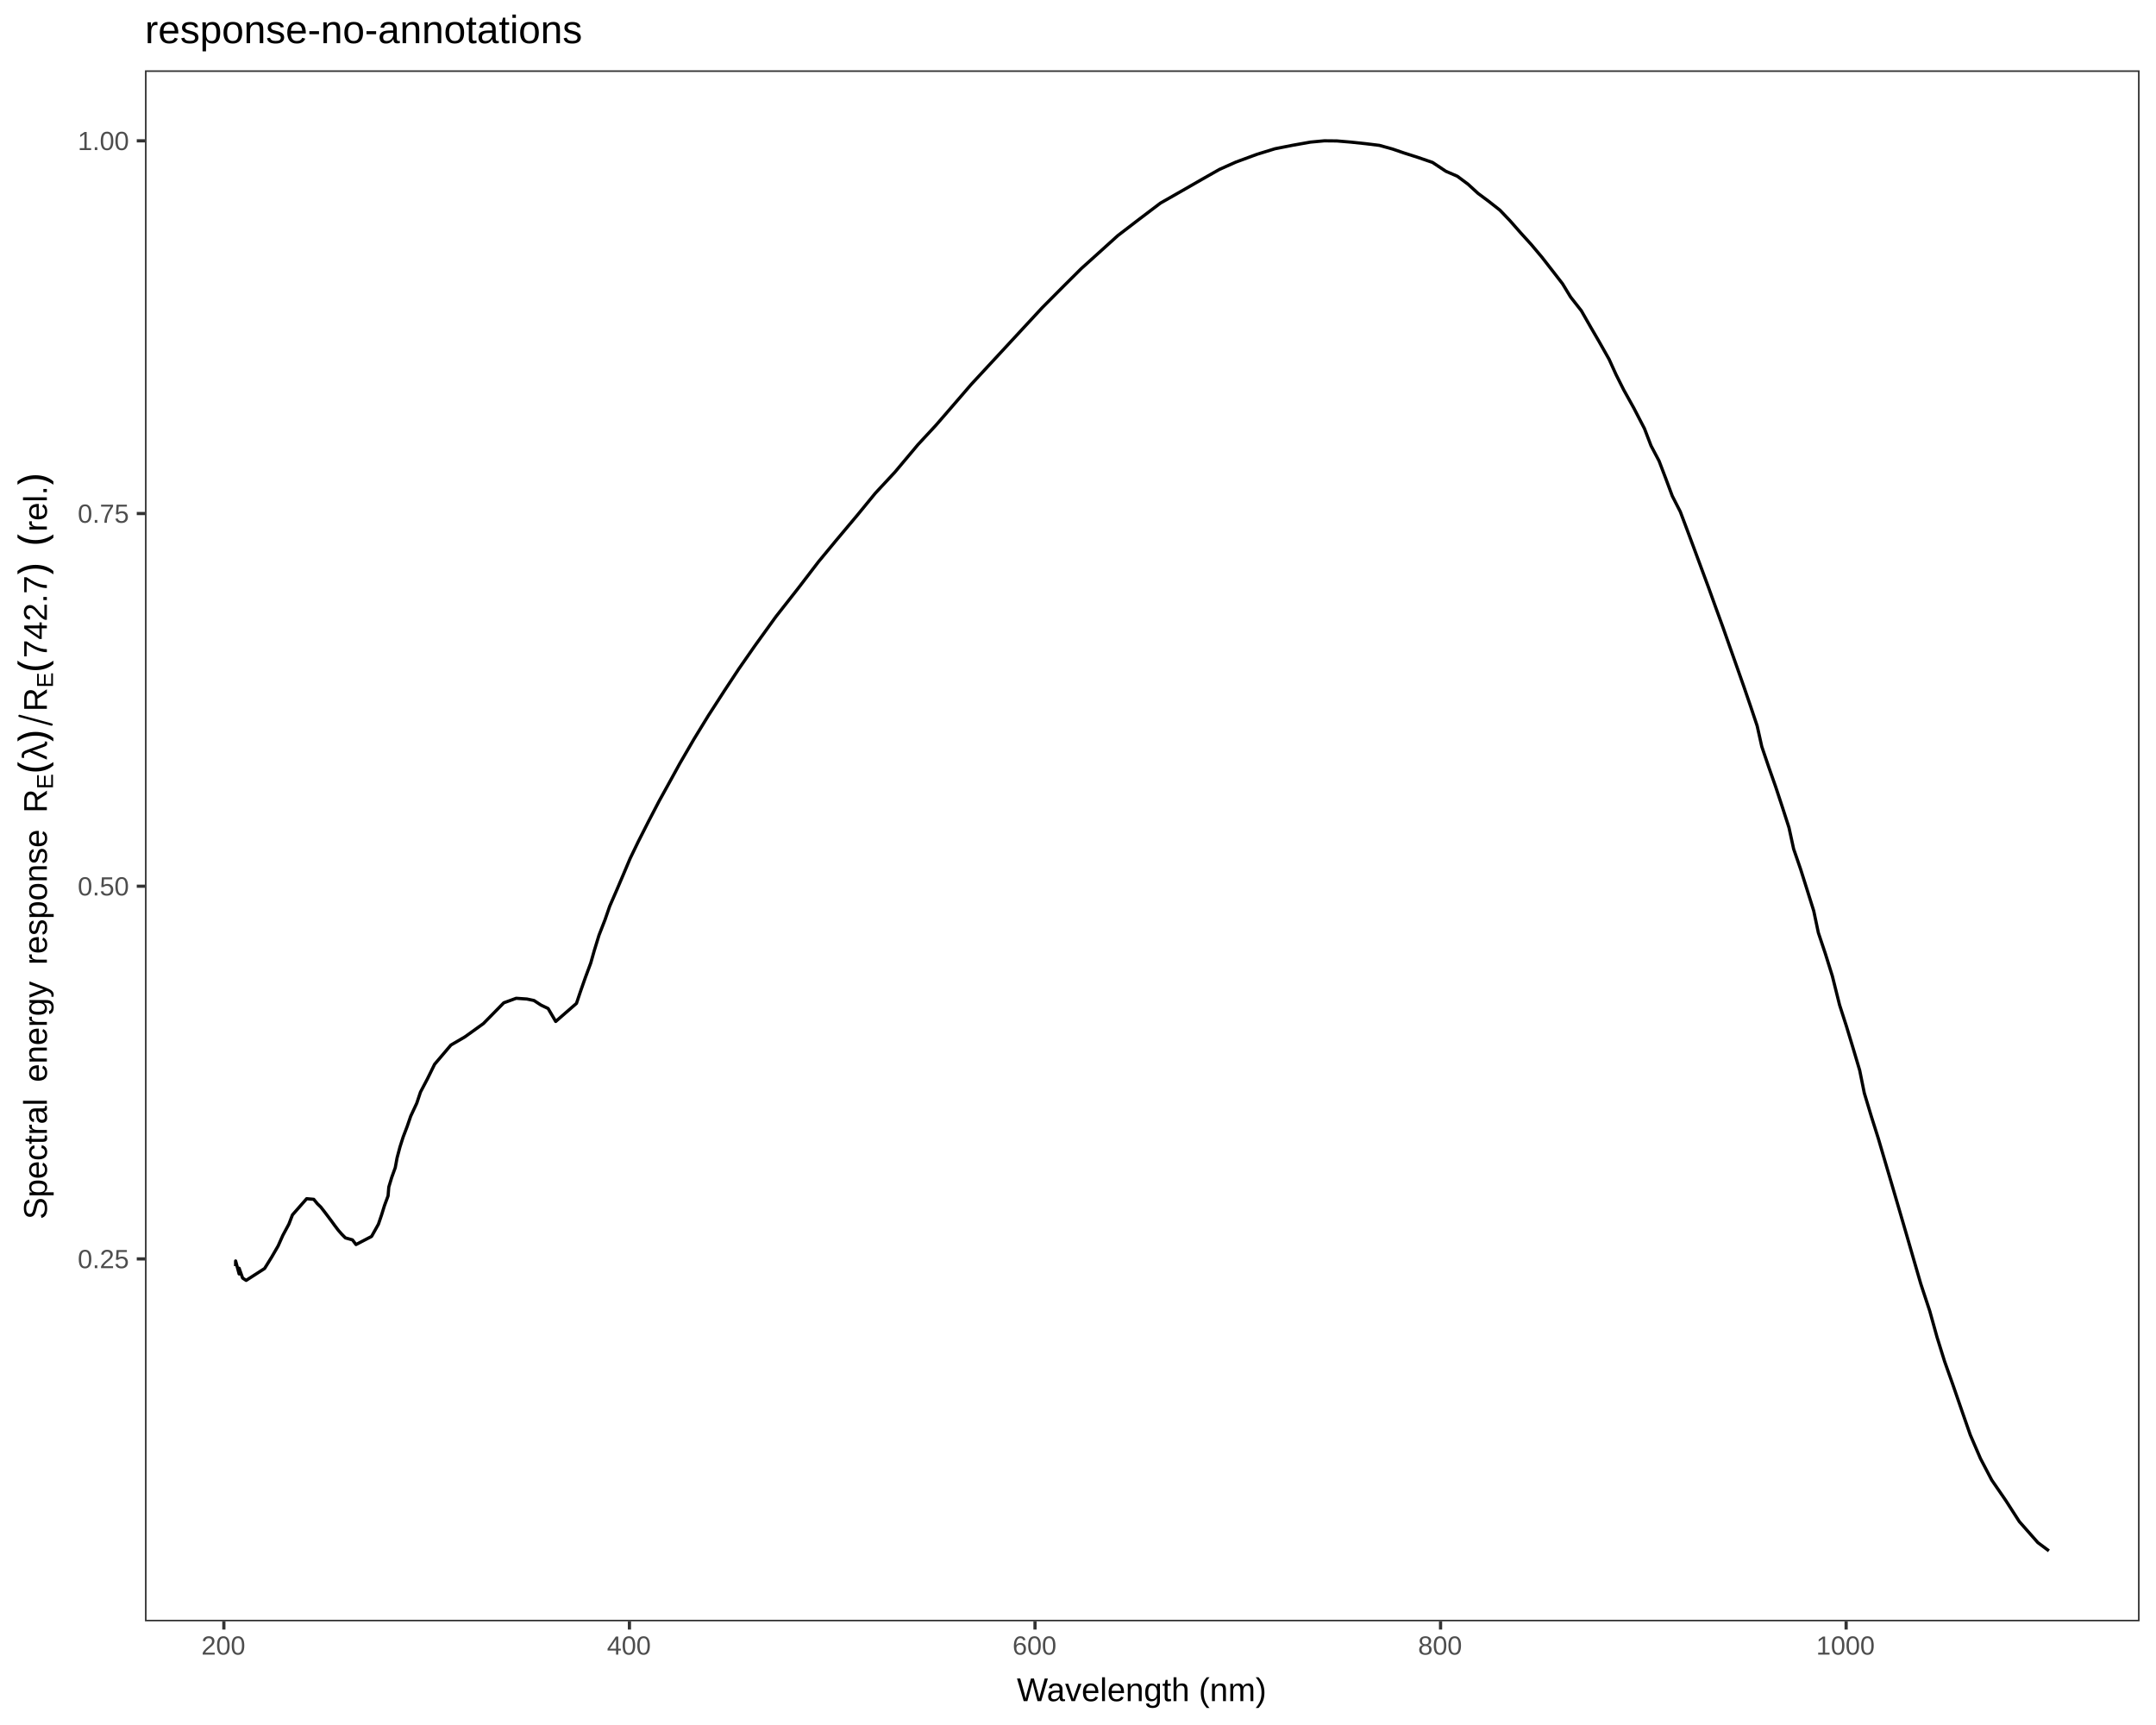
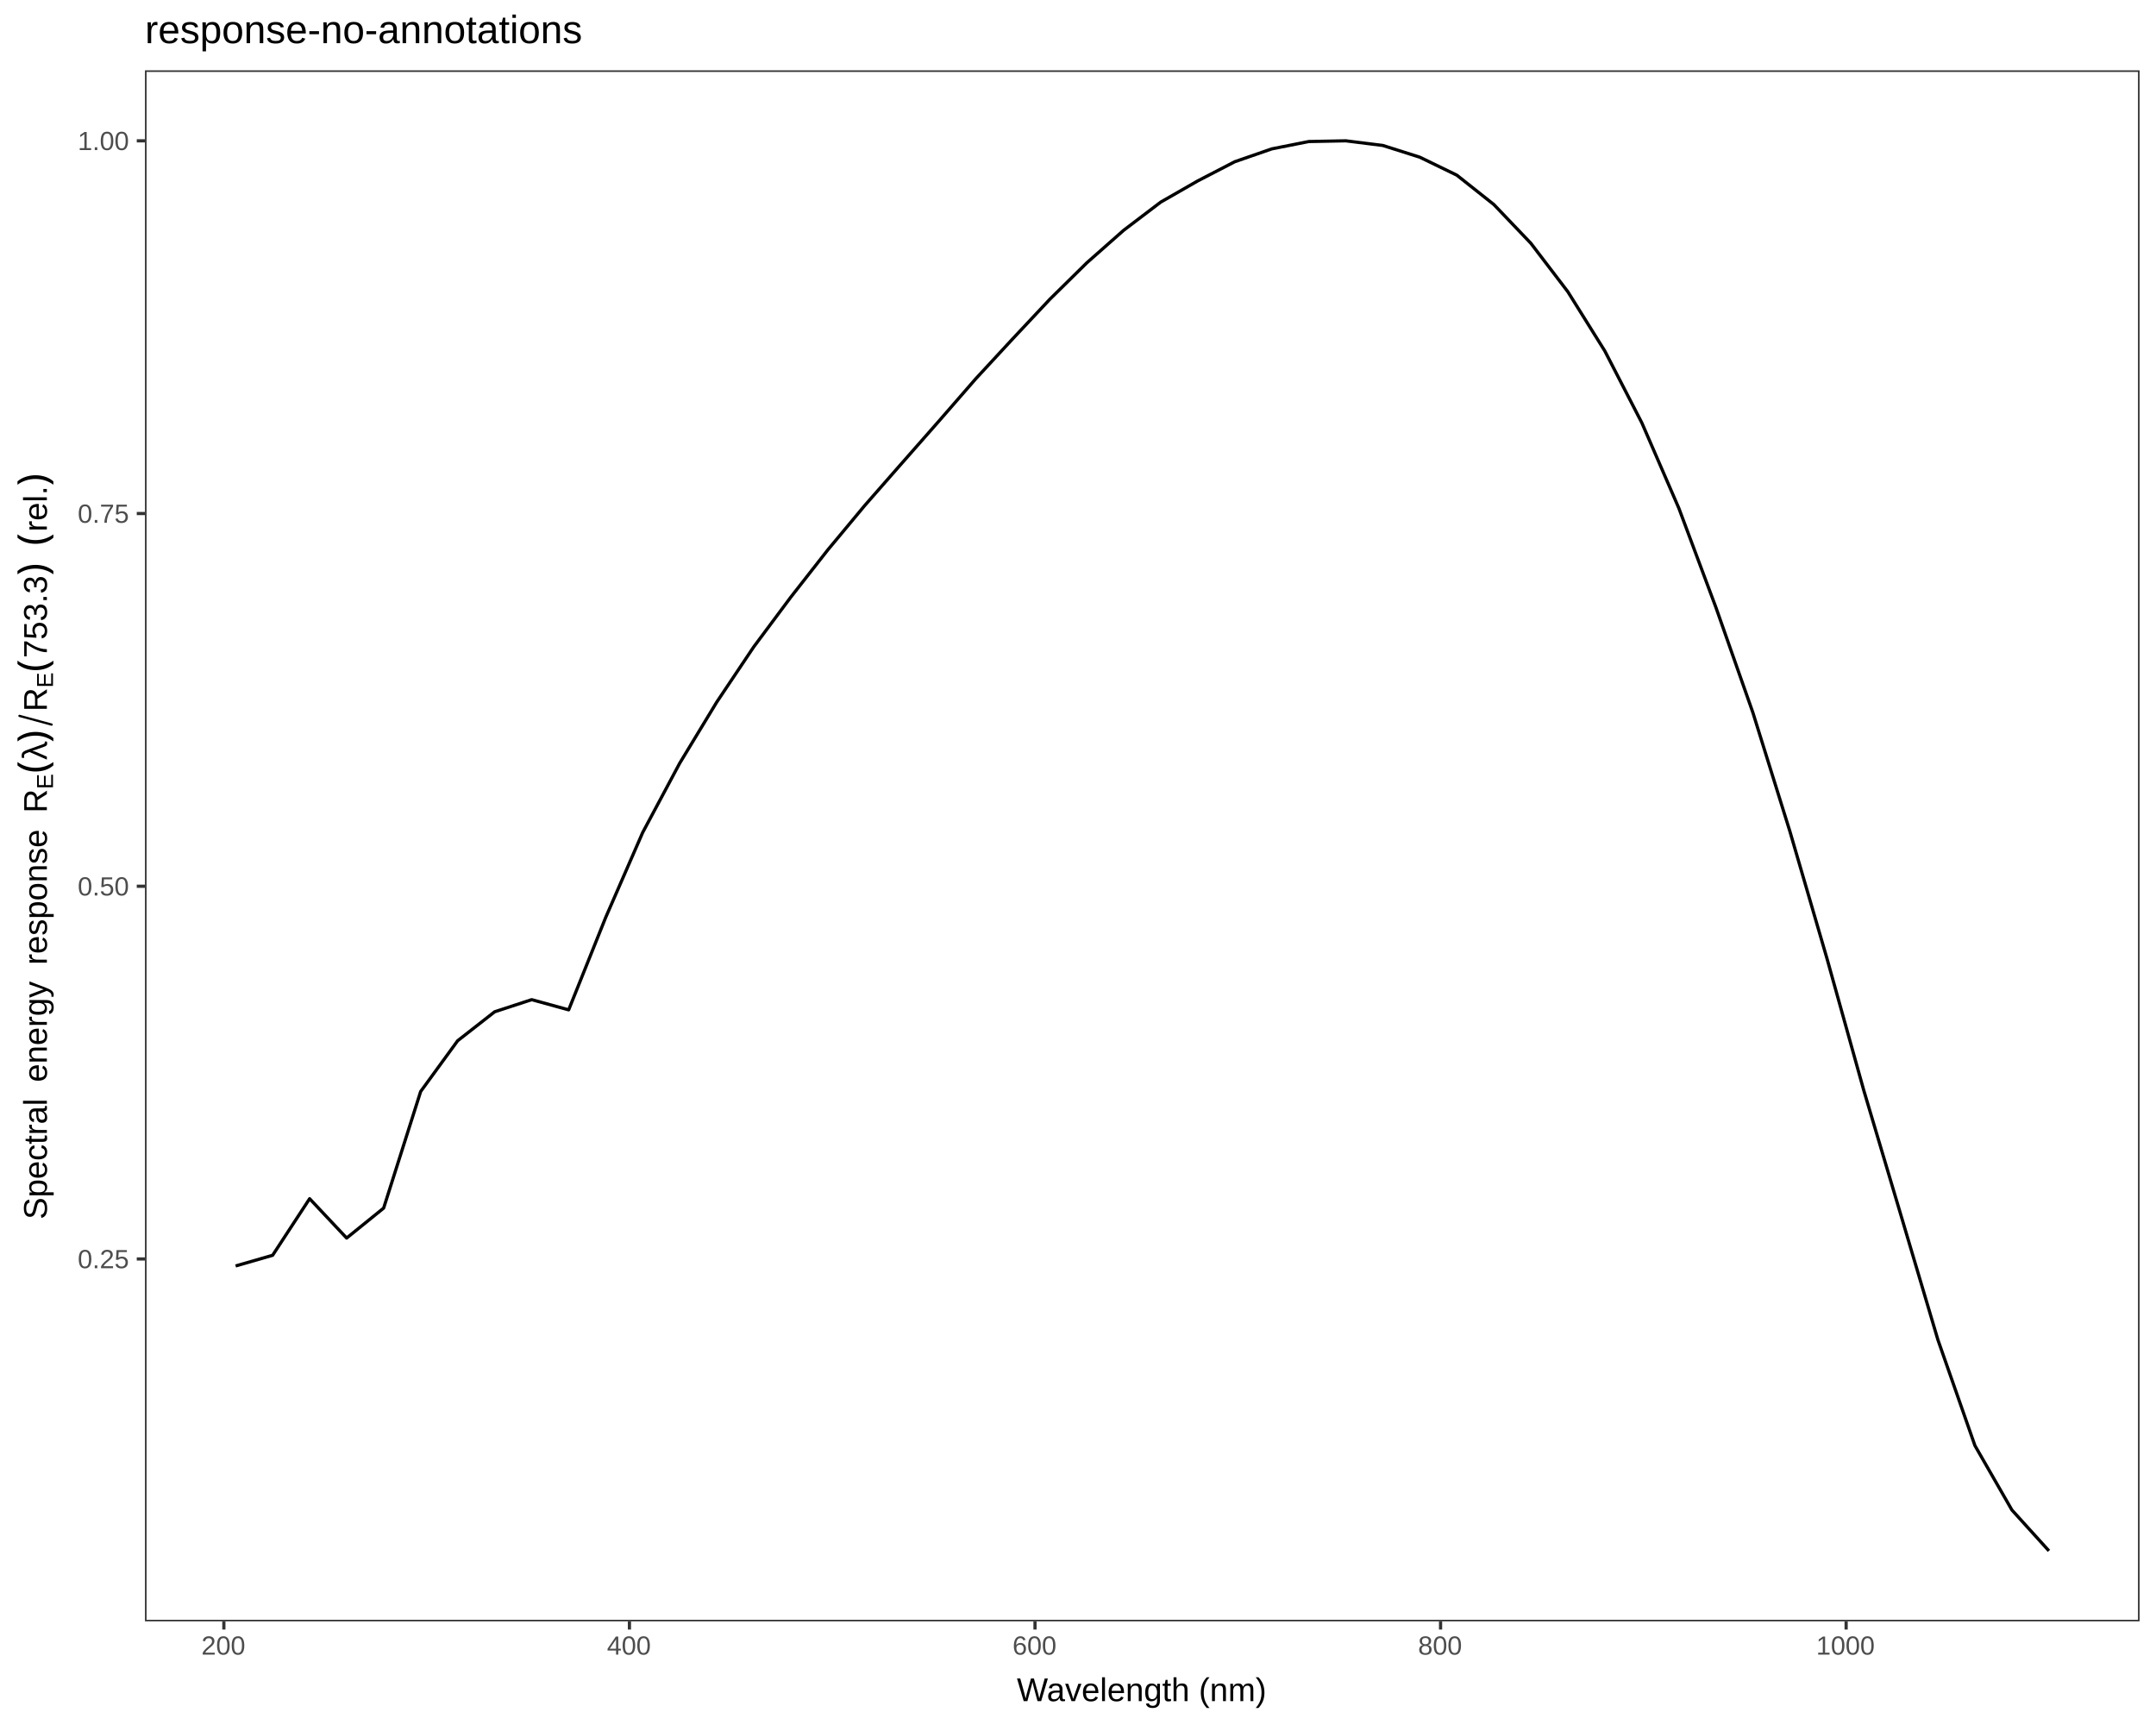
<svg xmlns="http://www.w3.org/2000/svg" viewBox="0 0 720.00 576.00">
  <defs>
    <style type="text/css">
    line, polyline, path, rect, circle {
      fill: none;
      stroke: #000000;
      stroke-linecap: round;
      stroke-linejoin: round;
      stroke-miterlimit: 10.00;
    }
  </style>
  </defs>
  <rect width="100%" height="100%" style="stroke: none; fill: #FFFFFF;" />
  <rect x="0.00" y="0.00" width="720.00" height="576.00" style="stroke-width: 1.07; stroke: #FFFFFF; fill: #FFFFFF;" />
  <defs>
    <clipPath id="cpNDguNDA3fDcxNC41MjF8NTQxLjM5MXwyMy40NzY3">
      <rect x="48.41" y="23.48" width="666.11" height="517.91" />
    </clipPath>
  </defs>
  <rect x="48.41" y="23.48" width="666.11" height="517.91" style="stroke-width: 1.07; stroke: none; fill: #FFFFFF;" clip-path="url(#cpNDguNDA3fDcxNC41MjF8NTQxLjM5MXwyMy40NzY3)" />
-   <polyline points="78.68,422.78 78.69,421.05 79.85,425.38 79.86,423.48 81.02,426.76 82.20,427.54 88.36,423.57 90.73,419.75 92.89,416.02 94.45,412.51 96.47,408.76 97.66,405.67 102.41,400.26 104.78,400.47 105.95,401.90 107.13,403.05 108.30,404.55 109.47,406.09 110.65,407.67 111.82,409.27 113.00,410.83 114.17,412.16 115.35,413.35 117.71,414.01 118.89,415.57 124.09,412.86 126.37,408.79 127.43,405.67 128.40,402.55 129.60,399.31 129.84,396.39 130.80,393.20 132.00,389.89 132.60,386.64 133.57,382.99 134.63,379.67 135.97,376.16 137.16,372.70 139.18,368.37 140.42,364.66 142.76,360.21 145.14,355.37 150.59,348.95 155.22,346.25 161.43,341.79 168.24,334.85 172.38,333.34 175.95,333.58 178.32,334.08 180.68,335.62 183.04,336.75 184.22,338.76 185.58,341.08 192.51,335.05 193.93,330.84 195.49,326.40 197.28,321.57 198.48,317.35 200.04,312.28 202.06,307.09 203.62,302.58 206.00,297.12 208.21,291.92 210.44,286.64 213.14,281.05 216.57,274.29 220.11,267.50 223.66,261.07 227.04,254.91 231.80,246.72 236.55,238.96 241.96,230.58 246.71,223.38 252.02,215.74 259.09,205.94 266.56,196.43 273.35,187.56 279.28,180.39 286.40,171.91 292.33,164.67 298.83,157.68 306.56,148.46 312.49,142.07 318.43,135.21 324.36,128.33 330.29,121.93 336.22,115.52 342.15,109.11 348.08,102.71 354.96,95.79 361.12,89.66 367.05,84.32 373.31,78.66 380.42,73.21 387.53,67.82 394.35,63.93 401.46,59.85 407.23,56.57 412.70,54.13 419.81,51.51 425.78,49.67 431.70,48.50 437.62,47.45 442.26,47.02 446.44,47.06 451.18,47.46 455.91,47.96 460.65,48.54 465.06,49.77 468.94,51.10 473.34,52.50 478.41,54.24 482.81,57.17 486.69,58.85 490.24,61.50 493.60,64.58 497.14,67.21 500.89,70.16 504.24,73.67 507.79,77.71 511.35,81.63 514.90,85.85 518.43,90.38 521.82,94.76 524.49,99.16 528.09,103.76 531.27,109.33 533.95,113.94 537.36,119.97 539.69,125.10 542.24,130.18 545.63,136.28 549.18,143.13 551.37,148.85 554.05,153.92 556.27,159.74 558.46,165.62 561.14,170.86 563.50,177.13 565.86,183.46 568.22,189.84 570.59,196.23 572.95,202.79 575.32,209.29 577.67,215.96 580.03,222.64 582.40,229.38 584.62,235.86 586.81,242.39 588.35,249.29 590.71,256.24 593.02,262.82 595.24,269.55 597.43,276.34 598.98,283.45 601.30,290.18 603.51,297.18 605.70,304.16 607.24,311.45 609.56,318.38 611.92,325.93 614.33,335.58 616.64,342.74 618.86,350.05 621.05,357.41 622.59,365.00 624.95,372.83 627.28,380.19 629.63,388.19 631.99,396.19 634.35,404.25 636.72,412.36 639.08,420.53 641.45,428.70 644.45,437.78 646.89,446.54 649.40,454.59 652.08,462.13 655.31,471.48 657.99,479.16 661.39,487.05 665.14,494.21 669.87,501.09 674.35,508.07 680.53,515.08 684.24,517.85 " style="stroke-width: 1.07; stroke-linecap: butt;" clip-path="url(#cpNDguNDA3fDcxNC41MjF8NTQxLjM5MXwyMy40NzY3)" />
+   <polyline points="78.68,422.72 91.04,419.16 103.40,400.26 115.76,413.40 128.12,403.40 140.48,364.47 152.83,347.52 165.19,337.85 177.55,333.80 189.91,337.20 202.27,306.35 214.63,277.98 226.98,254.86 239.34,234.47 251.70,216.02 264.06,199.43 276.42,183.65 288.78,168.80 301.13,154.72 313.49,140.68 325.85,126.48 338.21,113.12 350.57,99.95 362.93,87.77 375.28,76.87 387.64,67.48 400.00,60.40 412.36,54.00 424.72,49.71 437.08,47.26 449.43,47.02 461.79,48.57 474.15,52.49 486.51,58.49 498.87,68.29 511.23,81.23 523.58,97.41 535.94,117.21 548.30,141.20 560.66,169.71 573.02,202.79 585.38,237.95 597.73,277.58 610.09,319.95 622.45,364.22 634.81,405.74 647.17,447.39 659.53,482.70 671.88,504.21 684.24,517.85 " style="stroke-width: 1.07; stroke-linecap: butt;" clip-path="url(#cpNDguNDA3fDcxNC41MjF8NTQxLjM5MXwyMy40NzY3)" />
  <rect x="48.41" y="23.48" width="666.11" height="517.91" style="stroke-width: 1.07; stroke: #333333;" clip-path="url(#cpNDguNDA3fDcxNC41MjF8NTQxLjM5MXwyMy40NzY3)" />
  <defs>
    <clipPath id="cpMHw3MjB8NTc2fDA=">
      <rect x="0.00" y="0.00" width="720.00" height="576.00" />
    </clipPath>
  </defs>
  <g clip-path="url(#cpMHw3MjB8NTc2fDA=)">
-     <text x="25.96" y="423.46" style="font-size: 8.80px; fill: #4D4D4D; font-family: Liberation Sans;" textLength="17.52px" lengthAdjust="spacingAndGlyphs">0.25</text>
-   </g>
-   <g clip-path="url(#cpMHw3MjB8NTc2fDA=)">
-     <text x="25.96" y="299.01" style="font-size: 8.80px; fill: #4D4D4D; font-family: Liberation Sans;" textLength="17.52px" lengthAdjust="spacingAndGlyphs">0.50</text>
-   </g>
-   <g clip-path="url(#cpMHw3MjB8NTc2fDA=)">
-     <text x="25.96" y="174.56" style="font-size: 8.80px; fill: #4D4D4D; font-family: Liberation Sans;" textLength="17.52px" lengthAdjust="spacingAndGlyphs">0.75</text>
+     <text x="25.96" y="423.47" style="font-size: 8.80px; fill: #4D4D4D; font-family: Liberation Sans;" textLength="17.52px" lengthAdjust="spacingAndGlyphs">0.25</text>
+   </g>
+   <g clip-path="url(#cpMHw3MjB8NTc2fDA=)">
+     <text x="25.96" y="299.02" style="font-size: 8.80px; fill: #4D4D4D; font-family: Liberation Sans;" textLength="17.52px" lengthAdjust="spacingAndGlyphs">0.50</text>
+   </g>
+   <g clip-path="url(#cpMHw3MjB8NTc2fDA=)">
+     <text x="25.96" y="174.57" style="font-size: 8.80px; fill: #4D4D4D; font-family: Liberation Sans;" textLength="17.52px" lengthAdjust="spacingAndGlyphs">0.75</text>
  </g>
  <g clip-path="url(#cpMHw3MjB8NTc2fDA=)">
    <text x="25.96" y="50.11" style="font-size: 8.80px; fill: #4D4D4D; font-family: Liberation Sans;" textLength="17.52px" lengthAdjust="spacingAndGlyphs">1.00</text>
  </g>
-   <polyline points="45.67,420.37 48.41,420.37 " style="stroke-width: 1.07; stroke: #333333; stroke-linecap: butt;" clip-path="url(#cpMHw3MjB8NTc2fDA=)" />
-   <polyline points="45.67,295.92 48.41,295.92 " style="stroke-width: 1.07; stroke: #333333; stroke-linecap: butt;" clip-path="url(#cpMHw3MjB8NTc2fDA=)" />
+   <polyline points="45.67,420.38 48.41,420.38 " style="stroke-width: 1.07; stroke: #333333; stroke-linecap: butt;" clip-path="url(#cpMHw3MjB8NTc2fDA=)" />
+   <polyline points="45.67,295.93 48.41,295.93 " style="stroke-width: 1.07; stroke: #333333; stroke-linecap: butt;" clip-path="url(#cpMHw3MjB8NTc2fDA=)" />
  <polyline points="45.67,171.47 48.41,171.47 " style="stroke-width: 1.07; stroke: #333333; stroke-linecap: butt;" clip-path="url(#cpMHw3MjB8NTc2fDA=)" />
  <polyline points="45.67,47.02 48.41,47.02 " style="stroke-width: 1.07; stroke: #333333; stroke-linecap: butt;" clip-path="url(#cpMHw3MjB8NTc2fDA=)" />
  <polyline points="74.76,544.13 74.76,541.39 " style="stroke-width: 1.07; stroke: #333333; stroke-linecap: butt;" clip-path="url(#cpMHw3MjB8NTc2fDA=)" />
  <polyline points="210.20,544.13 210.20,541.39 " style="stroke-width: 1.07; stroke: #333333; stroke-linecap: butt;" clip-path="url(#cpMHw3MjB8NTc2fDA=)" />
  <polyline points="345.64,544.13 345.64,541.39 " style="stroke-width: 1.07; stroke: #333333; stroke-linecap: butt;" clip-path="url(#cpMHw3MjB8NTc2fDA=)" />
  <polyline points="481.08,544.13 481.08,541.39 " style="stroke-width: 1.07; stroke: #333333; stroke-linecap: butt;" clip-path="url(#cpMHw3MjB8NTc2fDA=)" />
  <polyline points="616.52,544.13 616.52,541.39 " style="stroke-width: 1.07; stroke: #333333; stroke-linecap: butt;" clip-path="url(#cpMHw3MjB8NTc2fDA=)" />
  <g clip-path="url(#cpMHw3MjB8NTc2fDA=)">
    <text x="67.25" y="552.51" style="font-size: 8.80px; fill: #4D4D4D; font-family: Liberation Sans;" textLength="15.02px" lengthAdjust="spacingAndGlyphs">200</text>
  </g>
  <g clip-path="url(#cpMHw3MjB8NTc2fDA=)">
    <text x="202.69" y="552.51" style="font-size: 8.80px; fill: #4D4D4D; font-family: Liberation Sans;" textLength="15.02px" lengthAdjust="spacingAndGlyphs">400</text>
  </g>
  <g clip-path="url(#cpMHw3MjB8NTc2fDA=)">
    <text x="338.13" y="552.51" style="font-size: 8.80px; fill: #4D4D4D; font-family: Liberation Sans;" textLength="15.02px" lengthAdjust="spacingAndGlyphs">600</text>
  </g>
  <g clip-path="url(#cpMHw3MjB8NTc2fDA=)">
    <text x="473.57" y="552.51" style="font-size: 8.80px; fill: #4D4D4D; font-family: Liberation Sans;" textLength="15.02px" lengthAdjust="spacingAndGlyphs">800</text>
  </g>
  <g clip-path="url(#cpMHw3MjB8NTc2fDA=)">
    <text x="606.51" y="552.51" style="font-size: 8.80px; fill: #4D4D4D; font-family: Liberation Sans;" textLength="20.02px" lengthAdjust="spacingAndGlyphs">1000</text>
  </g>
  <g clip-path="url(#cpMHw3MjB8NTc2fDA=)">
    <text x="339.59" y="568.04" style="font-size: 11.00px; font-family: Liberation Sans;" textLength="83.75px" lengthAdjust="spacingAndGlyphs">Wavelength (nm)</text>
  </g>
  <g clip-path="url(#cpMHw3MjB8NTc2fDA=)">
    <text transform="translate(15.65,407.18) rotate(-90)" style="font-size: 11.00px; font-family: Liberation Sans;" textLength="7.34px" lengthAdjust="spacingAndGlyphs">S</text>
  </g>
  <g clip-path="url(#cpMHw3MjB8NTc2fDA=)">
    <text transform="translate(15.65,399.84) rotate(-90)" style="font-size: 11.00px; font-family: Liberation Sans;" textLength="6.12px" lengthAdjust="spacingAndGlyphs">p</text>
  </g>
  <g clip-path="url(#cpMHw3MjB8NTc2fDA=)">
    <text transform="translate(15.65,393.73) rotate(-90)" style="font-size: 11.00px; font-family: Liberation Sans;" textLength="6.12px" lengthAdjust="spacingAndGlyphs">e</text>
  </g>
  <g clip-path="url(#cpMHw3MjB8NTc2fDA=)">
    <text transform="translate(15.65,387.61) rotate(-90)" style="font-size: 11.00px; font-family: Liberation Sans;" textLength="5.50px" lengthAdjust="spacingAndGlyphs">c</text>
  </g>
  <g clip-path="url(#cpMHw3MjB8NTc2fDA=)">
    <text transform="translate(15.65,382.11) rotate(-90)" style="font-size: 11.00px; font-family: Liberation Sans;" textLength="3.06px" lengthAdjust="spacingAndGlyphs">t</text>
  </g>
  <g clip-path="url(#cpMHw3MjB8NTc2fDA=)">
    <text transform="translate(15.65,379.05) rotate(-90)" style="font-size: 11.00px; font-family: Liberation Sans;" textLength="3.66px" lengthAdjust="spacingAndGlyphs">r</text>
  </g>
  <g clip-path="url(#cpMHw3MjB8NTc2fDA=)">
    <text transform="translate(15.65,375.39) rotate(-90)" style="font-size: 11.00px; font-family: Liberation Sans;" textLength="6.12px" lengthAdjust="spacingAndGlyphs">a</text>
  </g>
  <g clip-path="url(#cpMHw3MjB8NTc2fDA=)">
    <text transform="translate(15.65,369.27) rotate(-90)" style="font-size: 11.00px; font-family: Liberation Sans;" textLength="2.44px" lengthAdjust="spacingAndGlyphs">l</text>
  </g>
  <g clip-path="url(#cpMHw3MjB8NTc2fDA=)">
    <text transform="translate(15.65,366.83) rotate(-90)" style="font-size: 11.00px; font-family: Symbola;" textLength="2.75px" lengthAdjust="spacingAndGlyphs"> </text>
  </g>
  <g clip-path="url(#cpMHw3MjB8NTc2fDA=)">
    <text transform="translate(15.65,364.08) rotate(-90)" style="font-size: 11.00px; font-family: Symbola;" textLength="2.75px" lengthAdjust="spacingAndGlyphs"> </text>
  </g>
  <g clip-path="url(#cpMHw3MjB8NTc2fDA=)">
    <text transform="translate(15.65,361.33) rotate(-90)" style="font-size: 11.00px; font-family: Liberation Sans;" textLength="6.12px" lengthAdjust="spacingAndGlyphs">e</text>
  </g>
  <g clip-path="url(#cpMHw3MjB8NTc2fDA=)">
    <text transform="translate(15.65,355.21) rotate(-90)" style="font-size: 11.00px; font-family: Liberation Sans;" textLength="6.12px" lengthAdjust="spacingAndGlyphs">n</text>
  </g>
  <g clip-path="url(#cpMHw3MjB8NTc2fDA=)">
    <text transform="translate(15.65,349.09) rotate(-90)" style="font-size: 11.00px; font-family: Liberation Sans;" textLength="6.12px" lengthAdjust="spacingAndGlyphs">e</text>
  </g>
  <g clip-path="url(#cpMHw3MjB8NTc2fDA=)">
    <text transform="translate(15.65,342.97) rotate(-90)" style="font-size: 11.00px; font-family: Liberation Sans;" textLength="3.66px" lengthAdjust="spacingAndGlyphs">r</text>
  </g>
  <g clip-path="url(#cpMHw3MjB8NTc2fDA=)">
    <text transform="translate(15.65,339.31) rotate(-90)" style="font-size: 11.00px; font-family: Liberation Sans;" textLength="6.12px" lengthAdjust="spacingAndGlyphs">g</text>
  </g>
  <g clip-path="url(#cpMHw3MjB8NTc2fDA=)">
    <text transform="translate(15.65,333.19) rotate(-90)" style="font-size: 11.00px; font-family: Liberation Sans;" textLength="5.50px" lengthAdjust="spacingAndGlyphs">y</text>
  </g>
  <g clip-path="url(#cpMHw3MjB8NTc2fDA=)">
    <text transform="translate(15.65,327.69) rotate(-90)" style="font-size: 11.00px; font-family: Symbola;" textLength="2.75px" lengthAdjust="spacingAndGlyphs"> </text>
  </g>
  <g clip-path="url(#cpMHw3MjB8NTc2fDA=)">
    <text transform="translate(15.65,324.94) rotate(-90)" style="font-size: 11.00px; font-family: Symbola;" textLength="2.75px" lengthAdjust="spacingAndGlyphs"> </text>
  </g>
  <g clip-path="url(#cpMHw3MjB8NTc2fDA=)">
    <text transform="translate(15.65,322.19) rotate(-90)" style="font-size: 11.00px; font-family: Liberation Sans;" textLength="3.66px" lengthAdjust="spacingAndGlyphs">r</text>
  </g>
  <g clip-path="url(#cpMHw3MjB8NTc2fDA=)">
    <text transform="translate(15.65,318.53) rotate(-90)" style="font-size: 11.00px; font-family: Liberation Sans;" textLength="6.12px" lengthAdjust="spacingAndGlyphs">e</text>
  </g>
  <g clip-path="url(#cpMHw3MjB8NTc2fDA=)">
    <text transform="translate(15.65,312.41) rotate(-90)" style="font-size: 11.00px; font-family: Liberation Sans;" textLength="5.50px" lengthAdjust="spacingAndGlyphs">s</text>
  </g>
  <g clip-path="url(#cpMHw3MjB8NTc2fDA=)">
    <text transform="translate(15.65,306.91) rotate(-90)" style="font-size: 11.00px; font-family: Liberation Sans;" textLength="6.12px" lengthAdjust="spacingAndGlyphs">p</text>
  </g>
  <g clip-path="url(#cpMHw3MjB8NTc2fDA=)">
    <text transform="translate(15.65,300.80) rotate(-90)" style="font-size: 11.00px; font-family: Liberation Sans;" textLength="6.12px" lengthAdjust="spacingAndGlyphs">o</text>
  </g>
  <g clip-path="url(#cpMHw3MjB8NTc2fDA=)">
    <text transform="translate(15.65,294.68) rotate(-90)" style="font-size: 11.00px; font-family: Liberation Sans;" textLength="6.12px" lengthAdjust="spacingAndGlyphs">n</text>
  </g>
  <g clip-path="url(#cpMHw3MjB8NTc2fDA=)">
    <text transform="translate(15.65,288.56) rotate(-90)" style="font-size: 11.00px; font-family: Liberation Sans;" textLength="5.50px" lengthAdjust="spacingAndGlyphs">s</text>
  </g>
  <g clip-path="url(#cpMHw3MjB8NTc2fDA=)">
    <text transform="translate(15.65,283.06) rotate(-90)" style="font-size: 11.00px; font-family: Liberation Sans;" textLength="6.12px" lengthAdjust="spacingAndGlyphs">e</text>
  </g>
  <g clip-path="url(#cpMHw3MjB8NTc2fDA=)">
    <text transform="translate(15.65,276.94) rotate(-90)" style="font-size: 11.00px; font-family: Symbola;" textLength="2.75px" lengthAdjust="spacingAndGlyphs"> </text>
  </g>
  <g clip-path="url(#cpMHw3MjB8NTc2fDA=)">
    <text transform="translate(15.65,274.19) rotate(-90)" style="font-size: 11.00px; font-family: Symbola;" textLength="2.75px" lengthAdjust="spacingAndGlyphs"> </text>
  </g>
  <g clip-path="url(#cpMHw3MjB8NTc2fDA=)">
    <text transform="translate(15.65,271.44) rotate(-90)" style="font-size: 11.00px; font-family: Liberation Sans;" textLength="7.94px" lengthAdjust="spacingAndGlyphs">R</text>
  </g>
  <g clip-path="url(#cpMHw3MjB8NTc2fDA=)">
    <text transform="translate(17.69,263.50) rotate(-90)" style="font-size: 7.70px; font-family: Liberation Sans;" textLength="5.34px" lengthAdjust="spacingAndGlyphs">E</text>
  </g>
  <g clip-path="url(#cpMHw3MjB8NTc2fDA=)">
    <text transform="translate(15.65,258.16) rotate(-90)" style="font-size: 13.75px; font-family: Symbola;" textLength="4.58px" lengthAdjust="spacingAndGlyphs">(</text>
  </g>
  <g clip-path="url(#cpMHw3MjB8NTc2fDA=)">
    <text transform="translate(15.65,253.58) rotate(-90)" style="font-size: 11.00px; font-family: Symbola;" textLength="5.60px" lengthAdjust="spacingAndGlyphs">λ</text>
  </g>
  <g clip-path="url(#cpMHw3MjB8NTc2fDA=)">
    <text transform="translate(15.65,247.98) rotate(-90)" style="font-size: 13.75px; font-family: Symbola;" textLength="4.58px" lengthAdjust="spacingAndGlyphs">)</text>
  </g>
  <polyline points="17.24,241.95 6.50,239.04 " style="stroke-width: 0.75;" clip-path="url(#cpMHw3MjB8NTc2fDA=)" />
  <g clip-path="url(#cpMHw3MjB8NTc2fDA=)">
    <text transform="translate(15.65,237.59) rotate(-90)" style="font-size: 11.00px; font-family: Liberation Sans;" textLength="7.94px" lengthAdjust="spacingAndGlyphs">R</text>
  </g>
  <g clip-path="url(#cpMHw3MjB8NTc2fDA=)">
    <text transform="translate(17.69,229.65) rotate(-90)" style="font-size: 7.70px; font-family: Liberation Sans;" textLength="5.34px" lengthAdjust="spacingAndGlyphs">E</text>
  </g>
  <g clip-path="url(#cpMHw3MjB8NTc2fDA=)">
    <text transform="translate(15.65,224.31) rotate(-90)" style="font-size: 13.75px; font-family: Symbola;" textLength="4.58px" lengthAdjust="spacingAndGlyphs">(</text>
  </g>
  <g clip-path="url(#cpMHw3MjB8NTc2fDA=)">
-     <text transform="translate(15.65,219.73) rotate(-90)" style="font-size: 11.00px; font-family: Liberation Sans;" textLength="27.53px" lengthAdjust="spacingAndGlyphs">742.7</text>
+     <text transform="translate(15.65,219.73) rotate(-90)" style="font-size: 11.00px; font-family: Liberation Sans;" textLength="27.53px" lengthAdjust="spacingAndGlyphs">753.3</text>
  </g>
  <g clip-path="url(#cpMHw3MjB8NTc2fDA=)">
    <text transform="translate(15.65,192.20) rotate(-90)" style="font-size: 13.75px; font-family: Symbola;" textLength="4.58px" lengthAdjust="spacingAndGlyphs">)</text>
  </g>
  <g clip-path="url(#cpMHw3MjB8NTc2fDA=)">
    <text transform="translate(15.65,187.63) rotate(-90)" style="font-size: 11.00px; font-family: Symbola;" textLength="2.75px" lengthAdjust="spacingAndGlyphs"> </text>
  </g>
  <g clip-path="url(#cpMHw3MjB8NTc2fDA=)">
    <text transform="translate(15.65,184.88) rotate(-90)" style="font-size: 11.00px; font-family: Symbola;" textLength="2.75px" lengthAdjust="spacingAndGlyphs"> </text>
  </g>
  <g clip-path="url(#cpMHw3MjB8NTc2fDA=)">
    <text transform="translate(15.65,182.13) rotate(-90)" style="font-size: 13.75px; font-family: Symbola;" textLength="4.58px" lengthAdjust="spacingAndGlyphs">(</text>
  </g>
  <g clip-path="url(#cpMHw3MjB8NTc2fDA=)">
    <text transform="translate(15.65,177.55) rotate(-90)" style="font-size: 11.00px; font-family: Liberation Sans;" textLength="15.28px" lengthAdjust="spacingAndGlyphs">rel.</text>
  </g>
  <g clip-path="url(#cpMHw3MjB8NTc2fDA=)">
    <text transform="translate(15.65,162.27) rotate(-90)" style="font-size: 13.75px; font-family: Symbola;" textLength="4.58px" lengthAdjust="spacingAndGlyphs">)</text>
  </g>
  <g clip-path="url(#cpMHw3MjB8NTc2fDA=)">
    <text x="48.41" y="14.42" style="font-size: 13.20px; font-family: Liberation Sans;" textLength="143.82px" lengthAdjust="spacingAndGlyphs">response-no-annotations</text>
  </g>
</svg>
